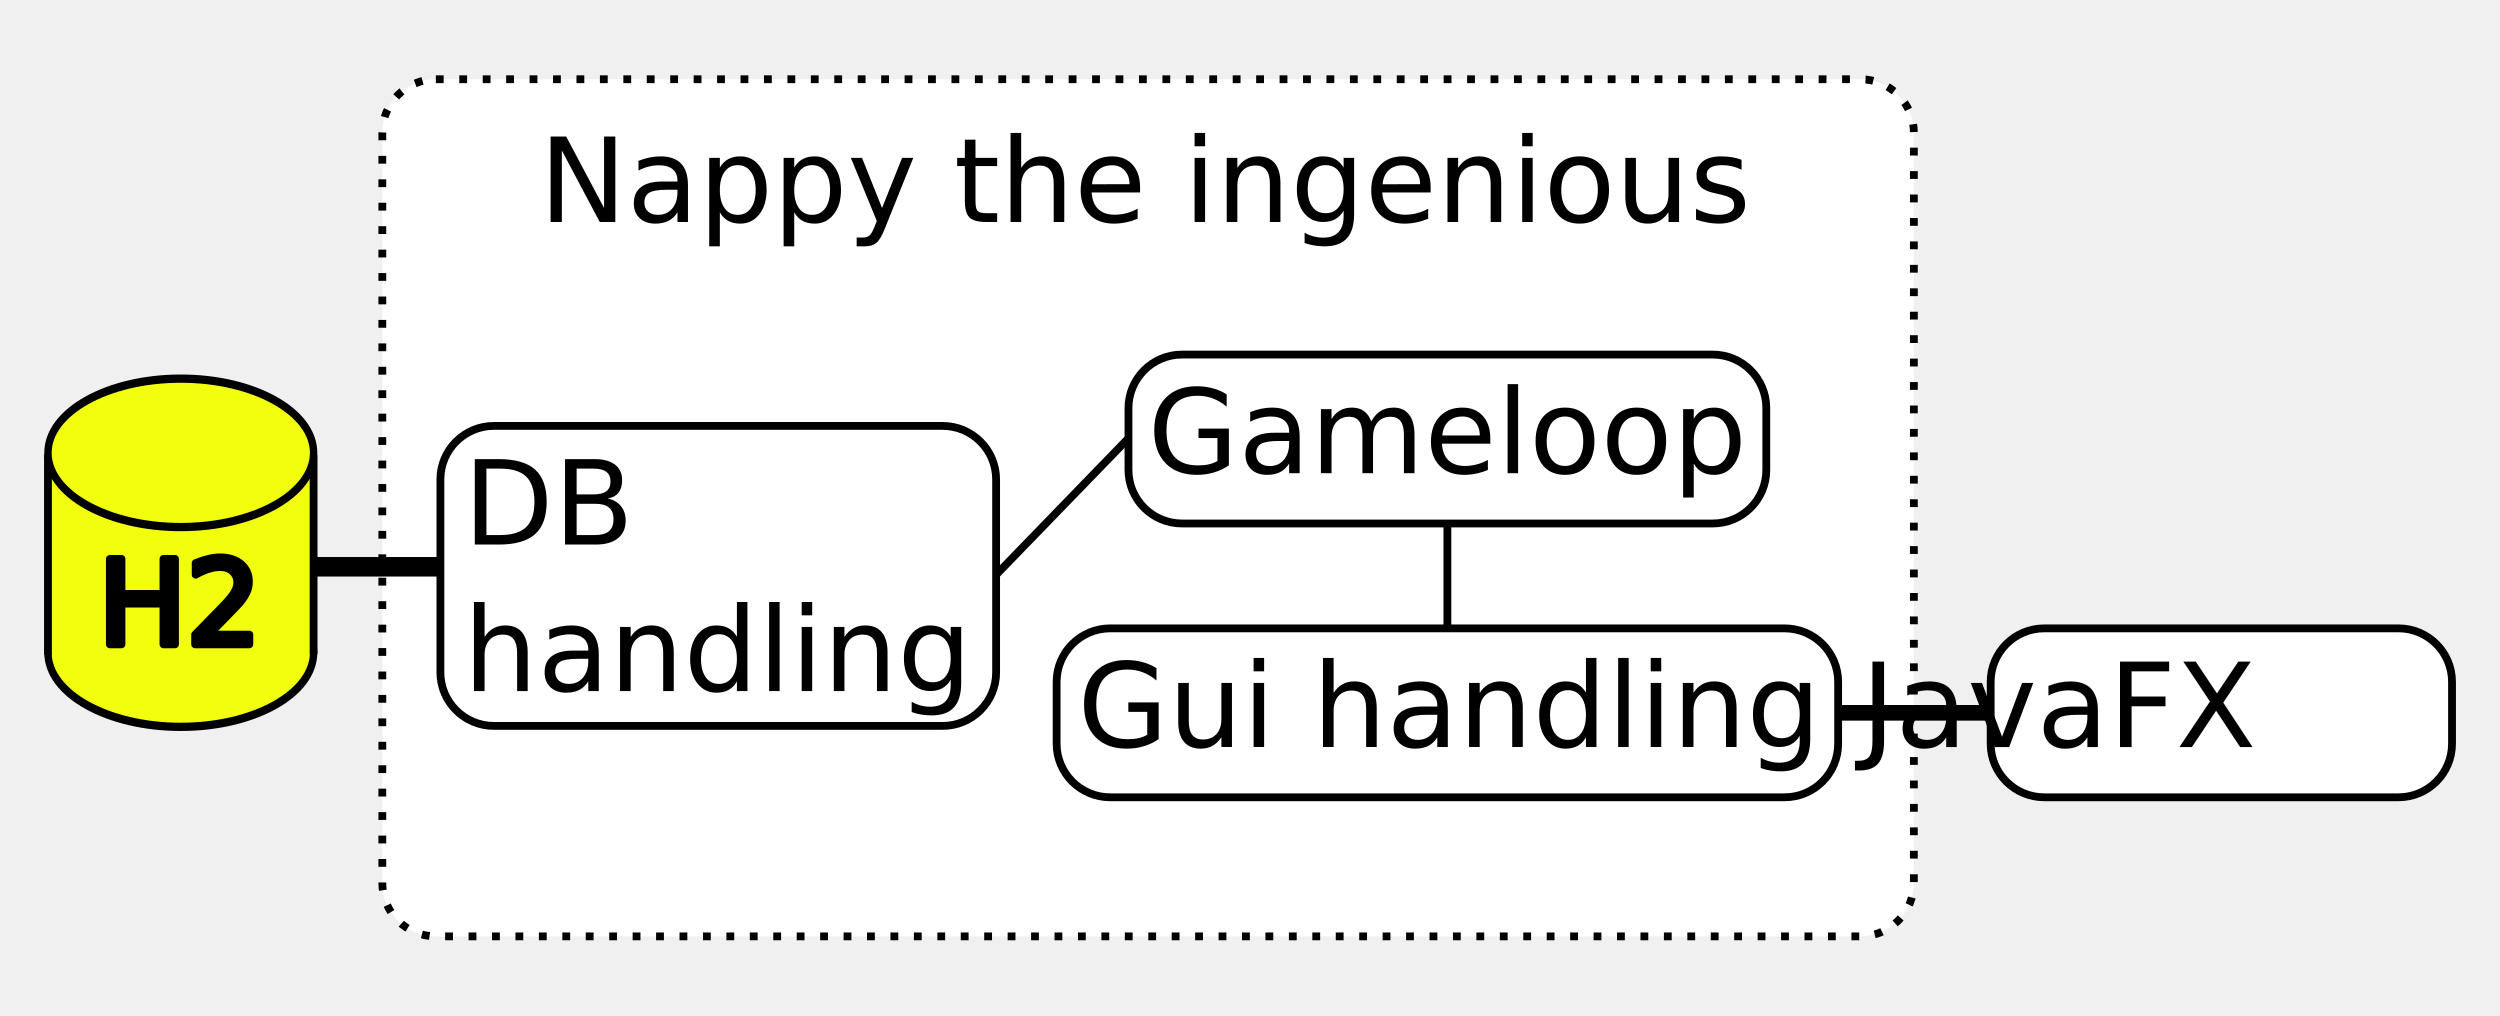
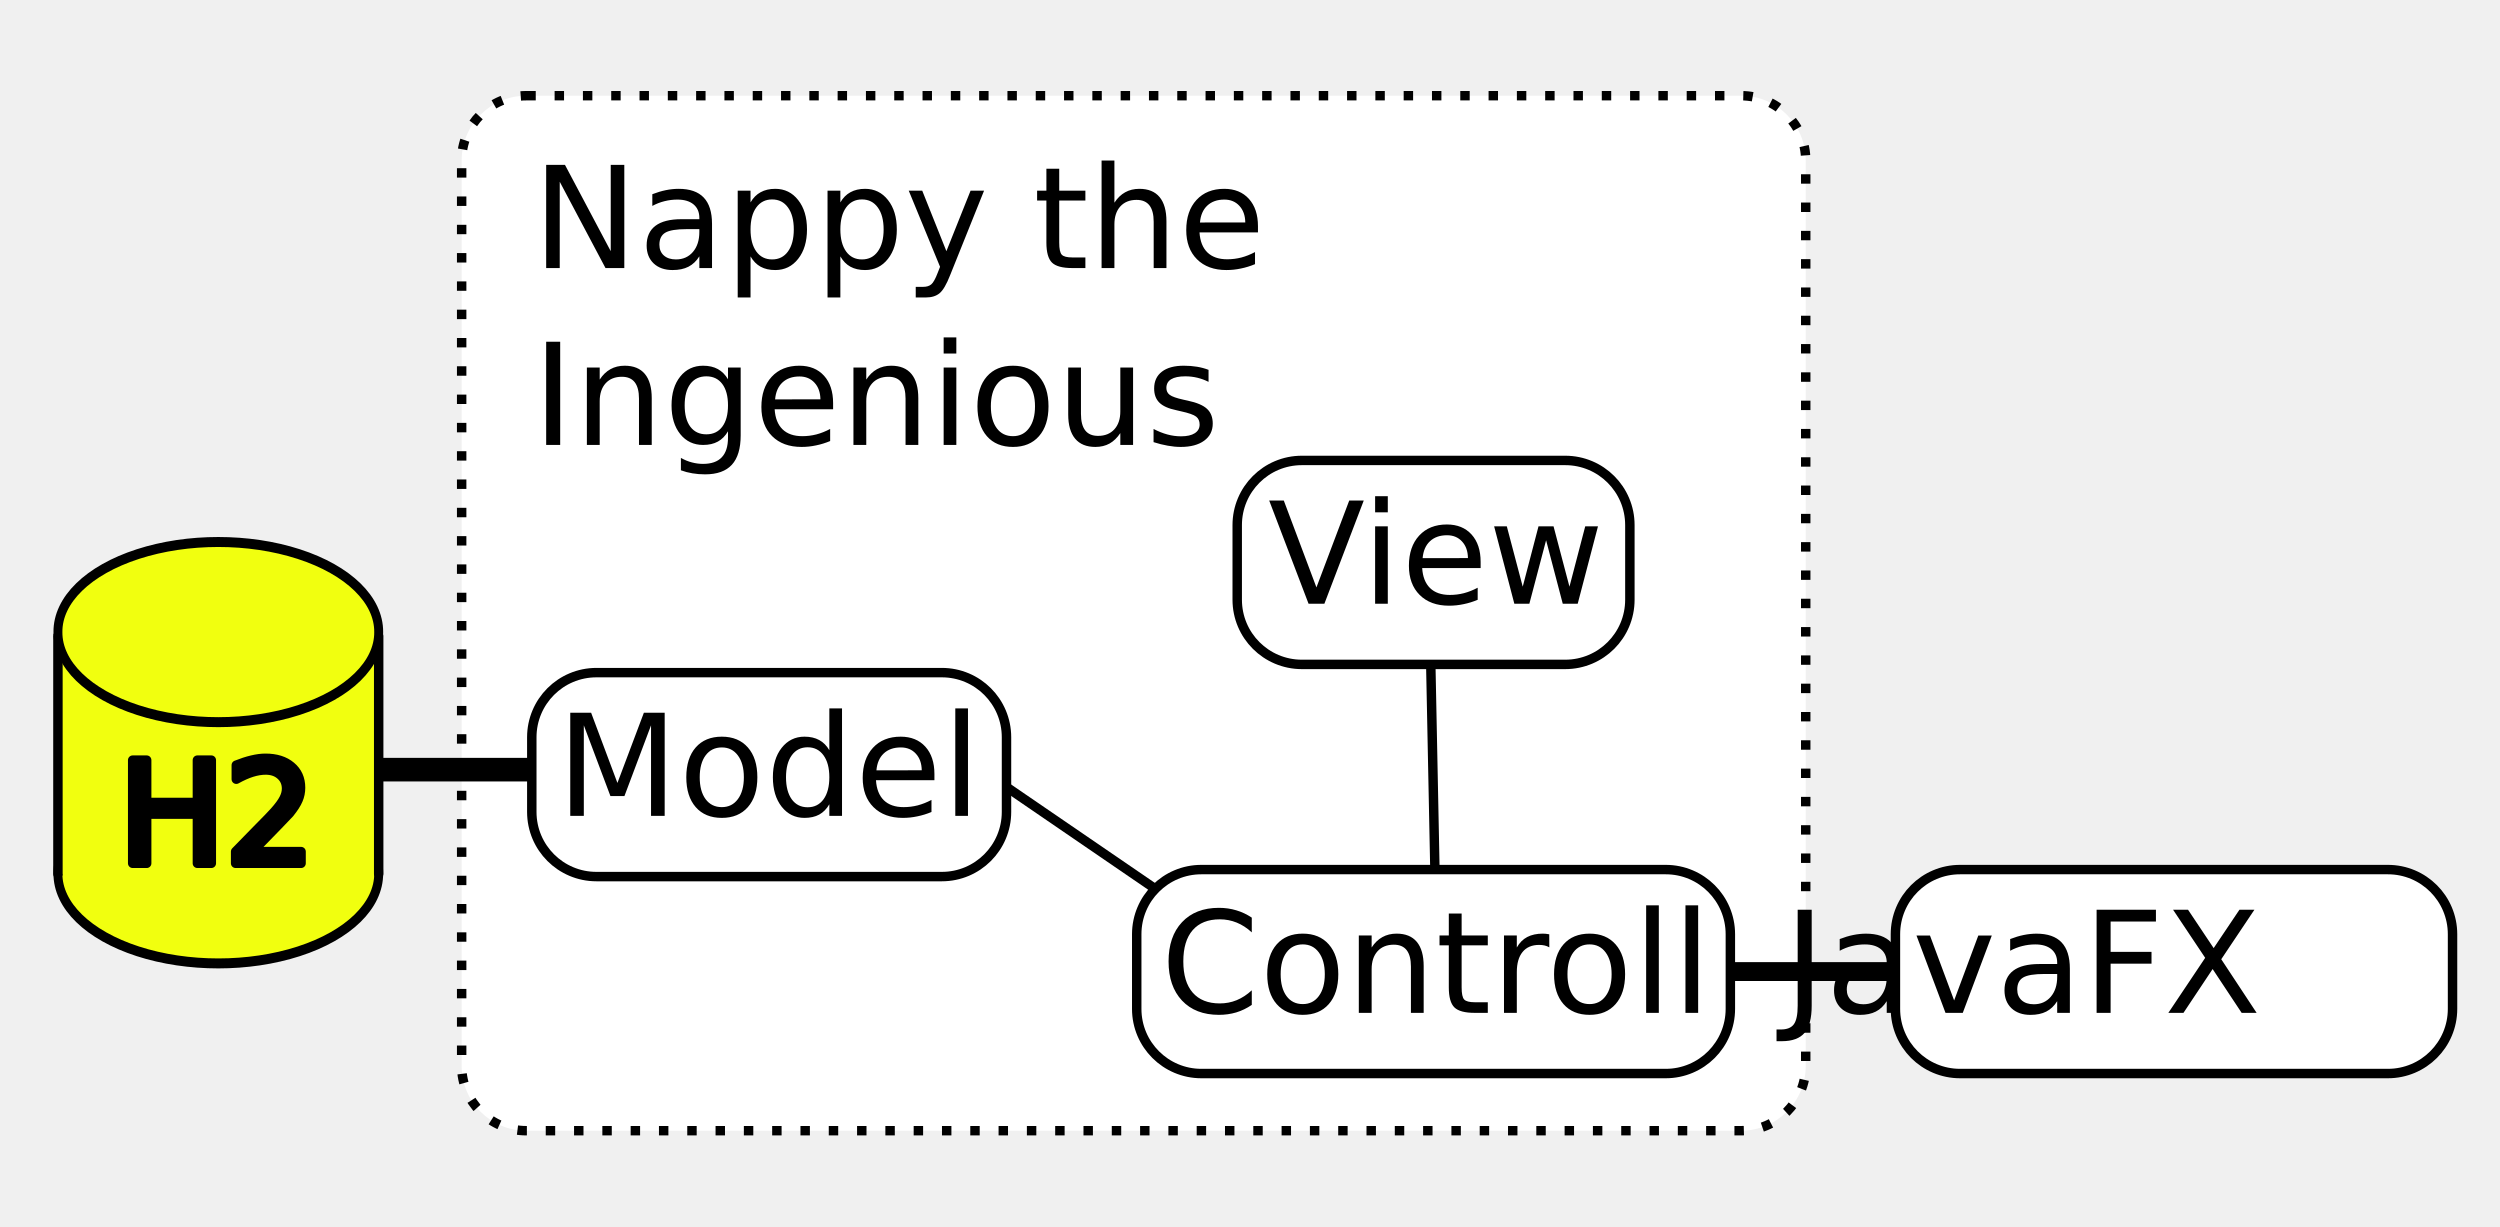
- <svg xmlns="http://www.w3.org/2000/svg" width="640" height="260" id="svg3980" version="1.1">
+ <svg xmlns="http://www.w3.org/2000/svg" width="530" height="260" id="svg3980" version="1.1">
  <defs id="defs3982" />
  <g id="layer1" transform="translate(0,-220)">
-     <g id="g4004" transform="translate(-54.76933,156.1735)">
-       <rect ry="13.706" rx="13.706" y="84.116" x="152.641" height="219.42" width="392.076" id="rect3099" style="fill:#ffffff;fill-opacity:1;fill-rule:nonzero;stroke:#000000;stroke-width:2;stroke-miterlimit:4;stroke-opacity:1;stroke-dasharray:2, 4;stroke-dashoffset:0" />
-       <path id="path3883" d="m 125.499,208.922 61.609,0" style="fill:none;stroke:#000000;stroke-width:5;stroke-linecap:butt;stroke-linejoin:miter;stroke-miterlimit:4;stroke-opacity:1;stroke-dasharray:none" />
-       <g transform="translate(-83.97018,36.44947)" id="g4531">
-         <path transform="matrix(0.9082986,0,0,1.015157,16.19369,51.14394)" d="m 223.305,141.17 c 0,10.337 -16.759,18.716 -37.433,18.716 -20.673,0 -37.433,-8.38 -37.433,-18.716 0,-10.337 16.759,-18.716 37.433,-18.716 20.673,0 37.433,8.38 37.433,18.716 z" id="path4500" style="fill:#f1ff0f;fill-opacity:1;fill-rule:nonzero;stroke:#000000;stroke-width:2.083;stroke-linecap:round;stroke-linejoin:round;stroke-miterlimit:4;stroke-opacity:1;stroke-dasharray:none;stroke-dashoffset:0" />
-         <path style="fill:#f1ff0f;fill-opacity:1;stroke:#000000;stroke-width:2;stroke-linecap:round;stroke-linejoin:round;stroke-miterlimit:4;stroke-opacity:1;stroke-dashoffset:0" d="m 151.021,194.585 0,-50.475 c 0,-0.059 0.068,-0.106 0.153,-0.106 l 67.694,0 c 0.085,0 0.153,0.047 0.153,0.106 l 0,50.475" id="rect3988" />
-         <path style="fill:#f1ff0f;fill-opacity:1;fill-rule:nonzero;stroke:#000000;stroke-width:2.083;stroke-linecap:round;stroke-linejoin:round;stroke-miterlimit:4;stroke-opacity:1;stroke-dasharray:none;stroke-dashoffset:0" id="path4498" d="m 223.305,141.17 c 0,10.337 -16.759,18.716 -37.433,18.716 -20.673,0 -37.433,-8.38 -37.433,-18.716 0,-10.337 16.759,-18.716 37.433,-18.716 20.673,0 37.433,8.38 37.433,18.716 z" transform="matrix(0.9082986,0,0,1.015157,16.19369,-0.00322507)" />
-         <text xml:space="preserve" style="font-size:30px;font-style:normal;font-variant:normal;font-weight:normal;font-stretch:normal;text-align:start;text-anchor:start;fill:#000000;fill-opacity:1;fill-rule:nonzero;stroke:#000000;stroke-width:2;stroke-linecap:round;stroke-linejoin:round;stroke-miterlimit:4;stroke-opacity:1;stroke-dasharray:none;stroke-dashoffset:0;font-family:DejaVu Sans;-inkscape-font-specification:DejaVu Sans" x="163.929" y="192.329" id="text4503">
-           <tspan id="tspan4505" x="163.929" y="192.329">H2</tspan>
-         </text>
-       </g>
-       <path id="path3996" d="m 306.674,214.17 42.898,-44.267" style="fill:none;stroke:#000000;stroke-width:2;stroke-linecap:butt;stroke-linejoin:miter;stroke-miterlimit:4;stroke-opacity:1;stroke-dasharray:none" />
-       <rect ry="13.706" rx="13.706" y="172.862" x="167.511" height="76.801" width="142.264" id="rect4507" style="fill:#ffffff;fill-opacity:1;stroke:#000000;stroke-width:2;stroke-linecap:round;stroke-linejoin:round;stroke-miterlimit:4;stroke-opacity:1;stroke-dasharray:none;stroke-dashoffset:0" />
-       <text id="text4509" y="203.235" x="173.383" style="font-size:30px;font-style:normal;font-variant:normal;font-weight:normal;font-stretch:normal;text-align:start;text-anchor:start;fill:#000000;fill-opacity:1;stroke:none;font-family:DejaVu Sans;-inkscape-font-specification:DejaVu Sans" xml:space="preserve">
-         <tspan y="203.235" x="173.383" id="tspan4511">DB</tspan>
-         <tspan id="tspan4513" y="240.735" x="173.383">handling</tspan>
+     <rect style="fill:#ffffff;fill-opacity:1;fill-rule:nonzero;stroke:#000000;stroke-width:2;stroke-miterlimit:4;stroke-opacity:1;stroke-dasharray:2, 4;stroke-dashoffset:0" id="rect3099" width="284.941" height="219.42" x="97.872" y="240.29" rx="13.706" ry="13.706" />
+     <path style="fill:none;stroke:#000000;stroke-width:4;stroke-linecap:butt;stroke-linejoin:miter;stroke-miterlimit:4;stroke-opacity:1;stroke-dasharray:none" d="m 350.855,425.971 67.085,0" id="path3994" />
+     <g id="g3989" transform="translate(-156.4183,179.6629)">
+       <rect style="fill:#ffffff;fill-opacity:1;stroke:#000000;stroke-width:2;stroke-linecap:round;stroke-linejoin:round;stroke-miterlimit:4;stroke-opacity:1;stroke-dasharray:none;stroke-dashoffset:0" id="rect3976" width="118.106" height="43.241" x="558.25" y="224.688" rx="13.706" ry="13.706" />
+       <text id="text3960" y="255.068" x="618.556" style="font-size:30px;font-style:normal;font-variant:normal;font-weight:normal;font-stretch:normal;text-align:center;text-anchor:middle;fill:#000000;fill-opacity:1;fill-rule:nonzero;stroke:none;font-family:DejaVu Sans;-inkscape-font-specification:DejaVu Sans" xml:space="preserve">
+         <tspan style="fill:#000000;fill-opacity:1" y="255.068" x="618.556" id="tspan3962">JavaFX</tspan>
      </text>
-       <text xml:space="preserve" style="font-size:30px;font-style:normal;font-variant:normal;font-weight:normal;font-stretch:normal;text-align:start;text-anchor:start;fill:#000000;fill-opacity:1;stroke:none;font-family:DejaVu Sans;-inkscape-font-specification:DejaVu Sans" x="192.79" y="120.652" id="text3869">
-         <tspan x="192.79" y="120.652" id="tspan3873">Nappy the ingenious</tspan>
+     </g>
+     <path style="fill:none;stroke:#000000;stroke-width:5;stroke-linecap:butt;stroke-linejoin:miter;stroke-miterlimit:4;stroke-opacity:1;stroke-dasharray:none" d="m 70.73,383.167 61.609,0" id="path3883" />
+     <g id="g4531" transform="translate(-138.7395,210.6939)">
+       <path style="fill:#f1ff0f;fill-opacity:1;fill-rule:nonzero;stroke:#000000;stroke-width:2.083;stroke-linecap:round;stroke-linejoin:round;stroke-miterlimit:4;stroke-opacity:1;stroke-dasharray:none;stroke-dashoffset:0" id="path4500" d="m 223.305,141.17 a 37.433,18.716 0 1 1 -74.865,0 37.433,18.716 0 1 1 74.865,0 z" transform="matrix(0.9082986,0,0,1.015157,16.19369,51.14394)" />
+       <path id="rect3988" d="m 151.021,194.585 0,-50.475 c 0,-0.059 0.068,-0.106 0.153,-0.106 l 67.694,0 c 0.085,0 0.153,0.047 0.153,0.106 l 0,50.475" style="fill:#f1ff0f;fill-opacity:1;stroke:#000000;stroke-width:2;stroke-linecap:round;stroke-linejoin:round;stroke-miterlimit:4;stroke-opacity:1;stroke-dashoffset:0" />
+       <path transform="matrix(0.9082986,0,0,1.015157,16.19369,-0.00322507)" d="m 223.305,141.17 a 37.433,18.716 0 1 1 -74.865,0 37.433,18.716 0 1 1 74.865,0 z" id="path4498" style="fill:#f1ff0f;fill-opacity:1;fill-rule:nonzero;stroke:#000000;stroke-width:2.083;stroke-linecap:round;stroke-linejoin:round;stroke-miterlimit:4;stroke-opacity:1;stroke-dasharray:none;stroke-dashoffset:0" />
+       <text id="text4503" y="192.329" x="163.929" style="font-size:30px;font-style:normal;font-variant:normal;font-weight:normal;font-stretch:normal;text-align:start;text-anchor:start;fill:#000000;fill-opacity:1;fill-rule:nonzero;stroke:#000000;stroke-width:2;stroke-linecap:round;stroke-linejoin:round;stroke-miterlimit:4;stroke-opacity:1;stroke-dasharray:none;stroke-dashoffset:0;font-family:DejaVu Sans;-inkscape-font-specification:DejaVu Sans" xml:space="preserve">
+         <tspan y="192.329" x="163.929" id="tspan4505">H2</tspan>
      </text>
-       <path id="path3998" d="m 425.3,169.675 0,72.105" style="fill:none;stroke:#000000;stroke-width:2;stroke-linecap:butt;stroke-linejoin:miter;stroke-miterlimit:4;stroke-opacity:1;stroke-dasharray:none" />
-       <g transform="translate(15.16667,-18.26596)" id="g3900">
-         <rect ry="13.706" rx="13.706" y="172.862" x="328.491" height="43.241" width="163.284" id="rect3887" style="fill:#ffffff;fill-opacity:1;stroke:#000000;stroke-width:2;stroke-linecap:round;stroke-linejoin:round;stroke-miterlimit:4;stroke-opacity:1;stroke-dasharray:none;stroke-dashoffset:0" />
-         <text id="text3889" y="203.235" x="333.412" style="font-size:30px;font-style:normal;font-variant:normal;font-weight:normal;font-stretch:normal;text-align:start;text-anchor:start;fill:#000000;fill-opacity:1;stroke:none;font-family:DejaVu Sans;-inkscape-font-specification:DejaVu Sans" xml:space="preserve">
-           <tspan id="tspan3893" y="203.235" x="333.412">Gameloop</tspan>
-         </text>
-       </g>
-       <path id="path3994" d="m 513.405,246.309 67.085,0" style="fill:none;stroke:#000000;stroke-width:4;stroke-linecap:butt;stroke-linejoin:miter;stroke-miterlimit:4;stroke-opacity:1;stroke-dasharray:none" />
-       <g id="g3907" transform="translate(9.680851,51.82624)">
-         <g transform="translate(-12.9078,0)" id="g3915">
-           <rect ry="13.706" rx="13.706" y="172.862" x="328.491" height="43.241" width="200.071" id="rect3909" style="fill:#ffffff;fill-opacity:1;stroke:#000000;stroke-width:2;stroke-linecap:round;stroke-linejoin:round;stroke-miterlimit:4;stroke-opacity:1;stroke-dasharray:none;stroke-dashoffset:0" />
-           <text id="text3911" y="203.235" x="333.832" style="font-size:30px;font-style:normal;font-variant:normal;font-weight:normal;font-stretch:normal;text-align:start;text-anchor:start;fill:#000000;fill-opacity:1;stroke:none;font-family:DejaVu Sans;-inkscape-font-specification:DejaVu Sans" xml:space="preserve">
-             <tspan id="tspan3913" y="203.235" x="333.832">Gui handling</tspan>
-           </text>
-         </g>
-       </g>
-       <g transform="translate(6.131206,0)" id="g3989">
-         <rect ry="13.706" rx="13.706" y="224.688" x="558.25" height="43.241" width="118.106" id="rect3976" style="fill:#ffffff;fill-opacity:1;stroke:#000000;stroke-width:2;stroke-linecap:round;stroke-linejoin:round;stroke-miterlimit:4;stroke-opacity:1;stroke-dasharray:none;stroke-dashoffset:0" />
-         <text xml:space="preserve" style="font-size:30px;font-style:normal;font-variant:normal;font-weight:normal;font-stretch:normal;text-align:center;text-anchor:middle;fill:#000000;fill-opacity:1;fill-rule:nonzero;stroke:none;font-family:DejaVu Sans;-inkscape-font-specification:DejaVu Sans" x="618.556" y="255.068" id="text3960">
-           <tspan id="tspan3962" x="618.556" y="255.068" style="fill:#000000;fill-opacity:1">JavaFX</tspan>
-         </text>
-       </g>
+     </g>
+     <path style="fill:none;stroke:#000000;stroke-width:2;stroke-linecap:butt;stroke-linejoin:miter;stroke-miterlimit:4;stroke-opacity:1;stroke-dasharray:none" d="m 210.221,384.692 89.744,61.427" id="path3996" />
+     <g id="g3825" transform="translate(0,33.56028)">
+       <rect style="fill:#ffffff;fill-opacity:1;stroke:#000000;stroke-width:2;stroke-linecap:round;stroke-linejoin:round;stroke-miterlimit:4;stroke-opacity:1;stroke-dasharray:none;stroke-dashoffset:0" id="rect3823" width="100.637" height="43.241" x="112.741" y="329.035" rx="13.706" ry="13.706" />
+       <text id="text4509" y="359.409" x="117.957" style="font-size:30px;font-style:normal;font-variant:normal;font-weight:normal;font-stretch:normal;text-align:start;text-anchor:start;fill:#000000;fill-opacity:1;stroke:none;font-family:DejaVu Sans;-inkscape-font-specification:DejaVu Sans" xml:space="preserve">
+         <tspan id="tspan4513" y="359.409" x="117.957">Model</tspan>
+       </text>
+     </g>
+     <text id="text3869" y="276.826" x="112.851" style="font-size:30px;font-style:normal;font-variant:normal;font-weight:normal;font-stretch:normal;text-align:start;text-anchor:start;fill:#000000;fill-opacity:1;stroke:none;font-family:DejaVu Sans;-inkscape-font-specification:DejaVu Sans" xml:space="preserve">
+       <tspan id="tspan3873" y="276.826" x="112.851">Nappy the</tspan>
+       <tspan y="314.326" x="112.851" id="tspan3840">Ingenious</tspan>
+     </text>
+     <path style="fill:none;stroke:#000000;stroke-width:2;stroke-linecap:butt;stroke-linejoin:miter;stroke-miterlimit:4;stroke-opacity:1;stroke-dasharray:none" d="m 302.943,341.984 1.936,95.984" id="path3998" />
+     <g id="g3830" transform="translate(-47.75887,93.58156)">
+       <rect style="fill:#ffffff;fill-opacity:1;stroke:#000000;stroke-width:2;stroke-linecap:round;stroke-linejoin:round;stroke-miterlimit:4;stroke-opacity:1;stroke-dasharray:none;stroke-dashoffset:0" id="rect3887" width="125.851" height="43.241" x="288.745" y="310.769" rx="13.706" ry="13.706" />
+       <text xml:space="preserve" style="font-size:30px;font-style:normal;font-variant:normal;font-weight:normal;font-stretch:normal;text-align:start;text-anchor:start;fill:#000000;fill-opacity:1;stroke:none;font-family:DejaVu Sans;-inkscape-font-specification:DejaVu Sans" x="293.809" y="341.143" id="text3889">
+         <tspan x="293.809" y="341.143" id="tspan3893">Controll</tspan>
+       </text>
+     </g>
+     <g id="g3835" transform="translate(-125.0328,-63.24823)">
+       <rect ry="13.706" rx="13.706" y="380.861" x="387.323" height="43.241" width="83.243" id="rect3909" style="fill:#ffffff;fill-opacity:1;stroke:#000000;stroke-width:2;stroke-linecap:round;stroke-linejoin:round;stroke-miterlimit:4;stroke-opacity:1;stroke-dasharray:none;stroke-dashoffset:0" />
+       <text id="text3911" y="411.235" x="393.869" style="font-size:30px;font-style:normal;font-variant:normal;font-weight:normal;font-stretch:normal;text-align:start;text-anchor:start;fill:#000000;fill-opacity:1;stroke:none;font-family:DejaVu Sans;-inkscape-font-specification:DejaVu Sans" xml:space="preserve">
+         <tspan id="tspan3913" y="411.235" x="393.869">View</tspan>
+       </text>
    </g>
  </g>
</svg>
